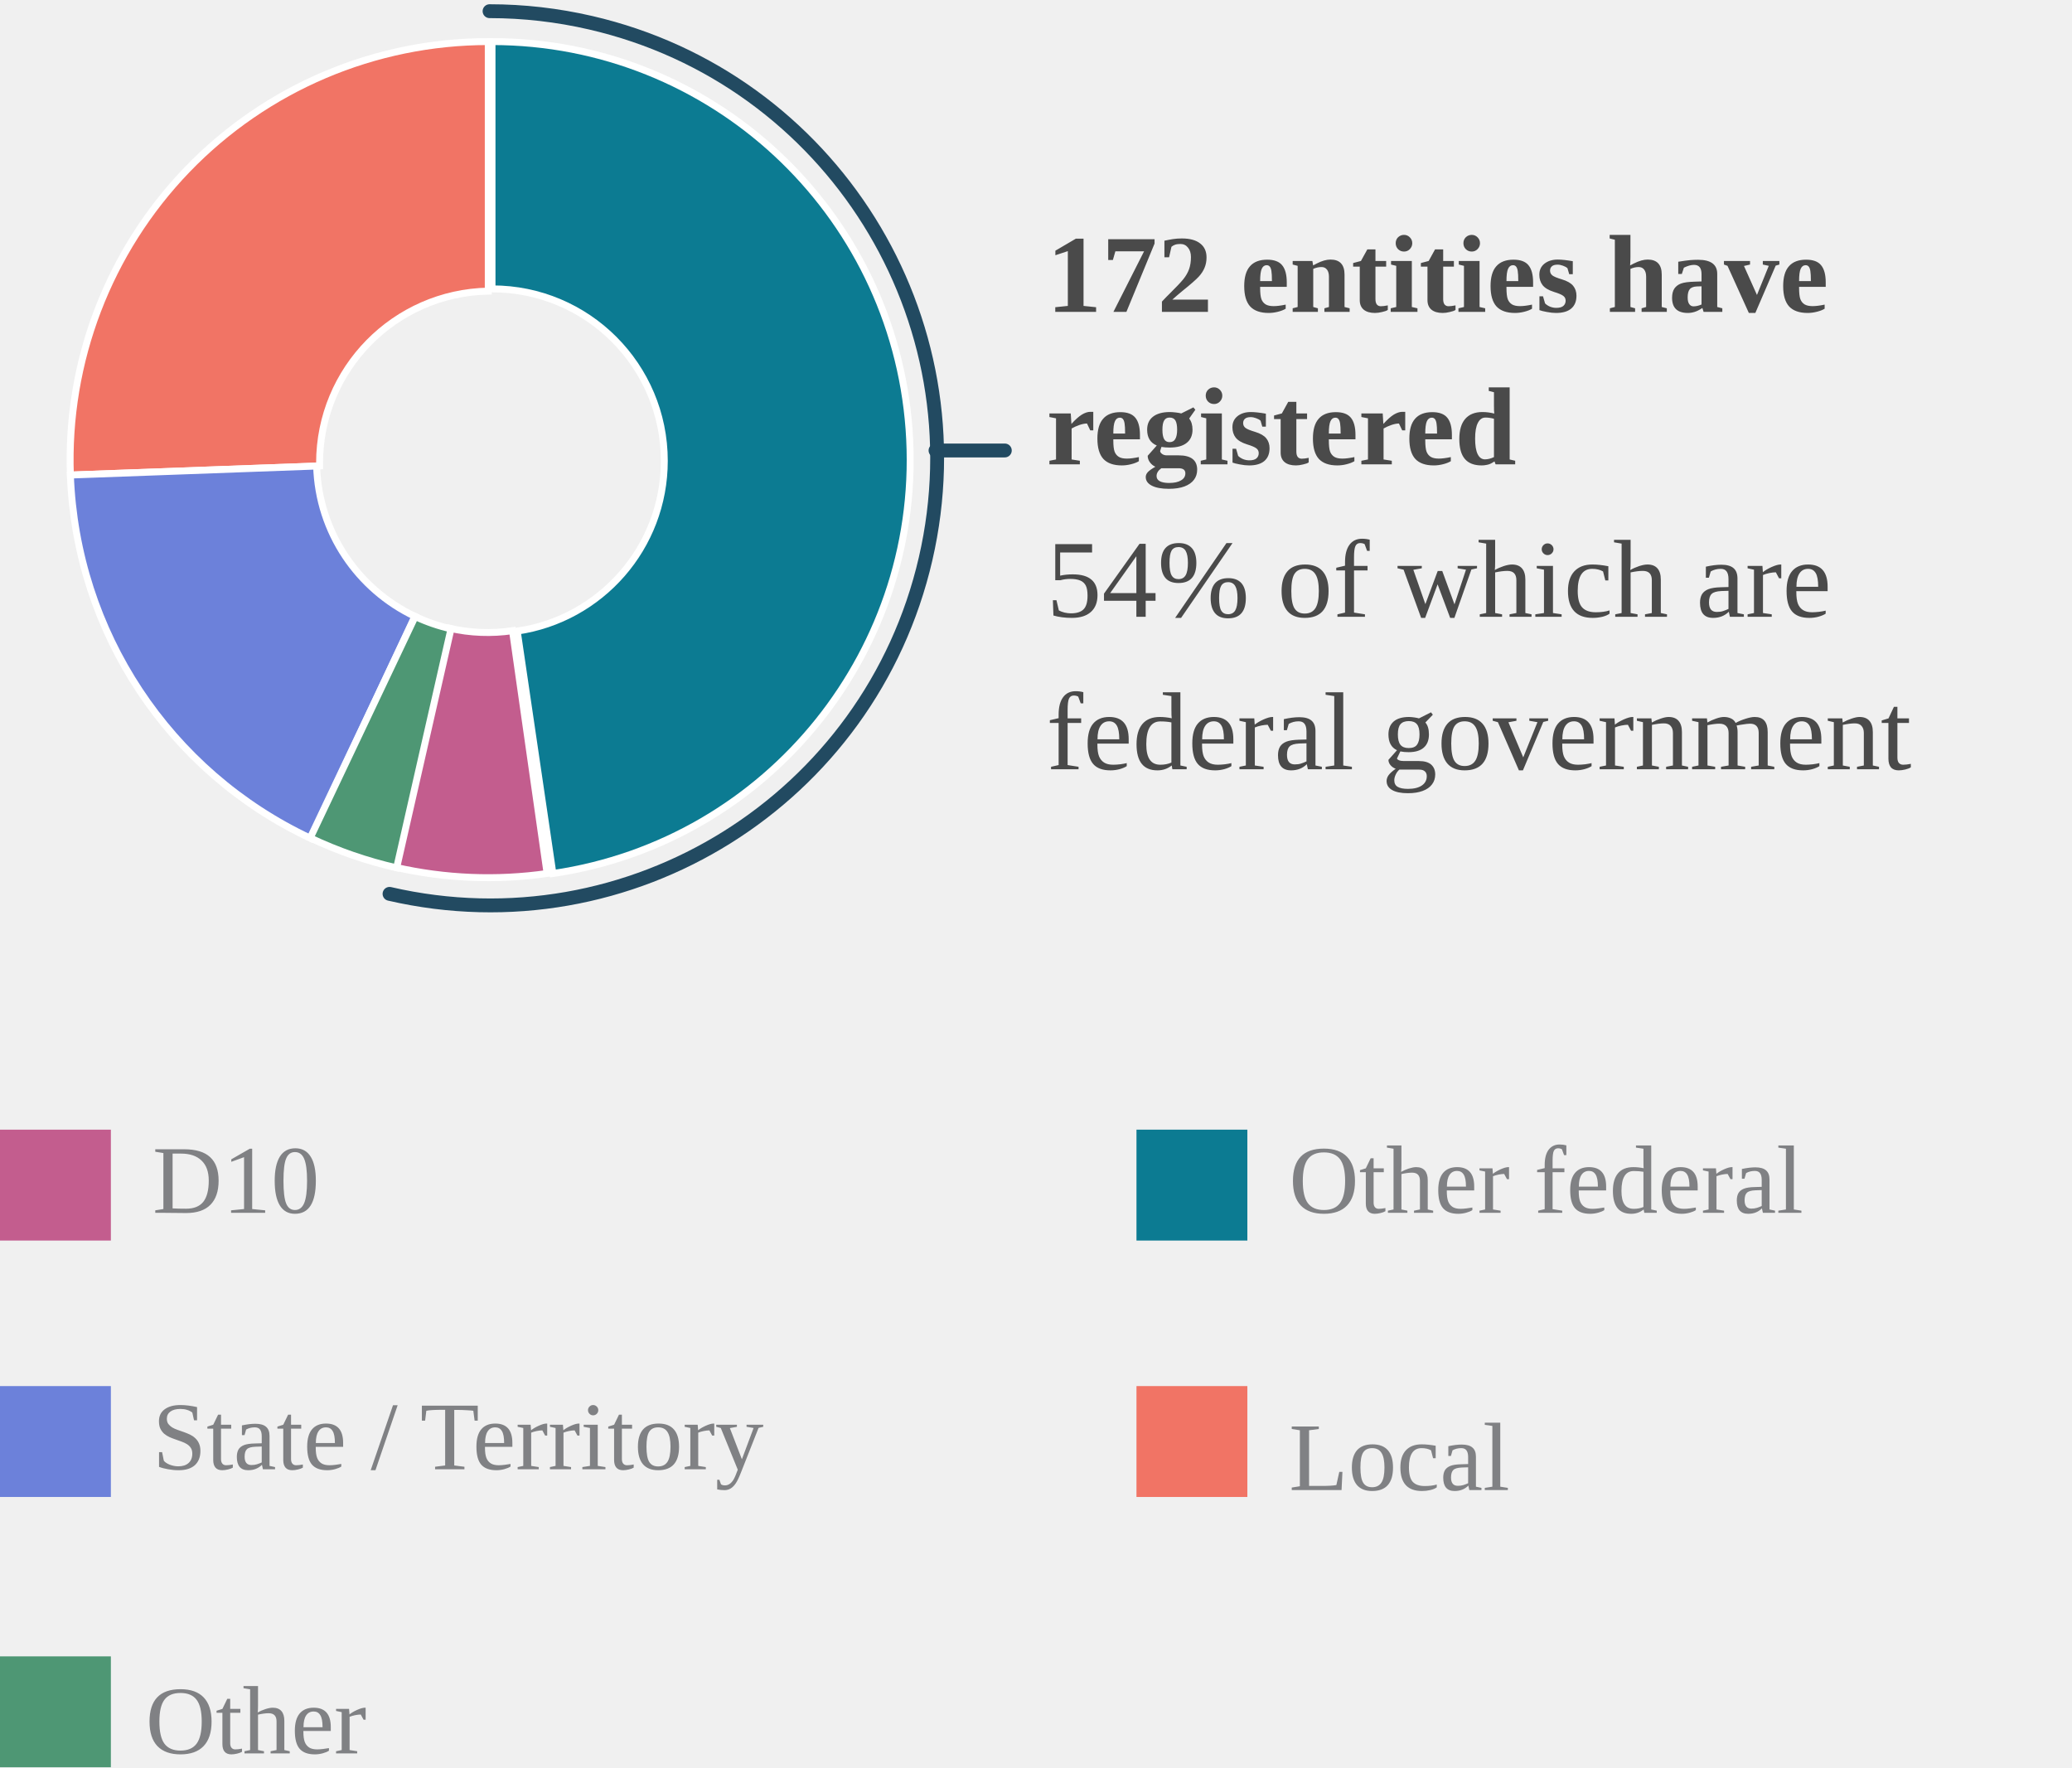
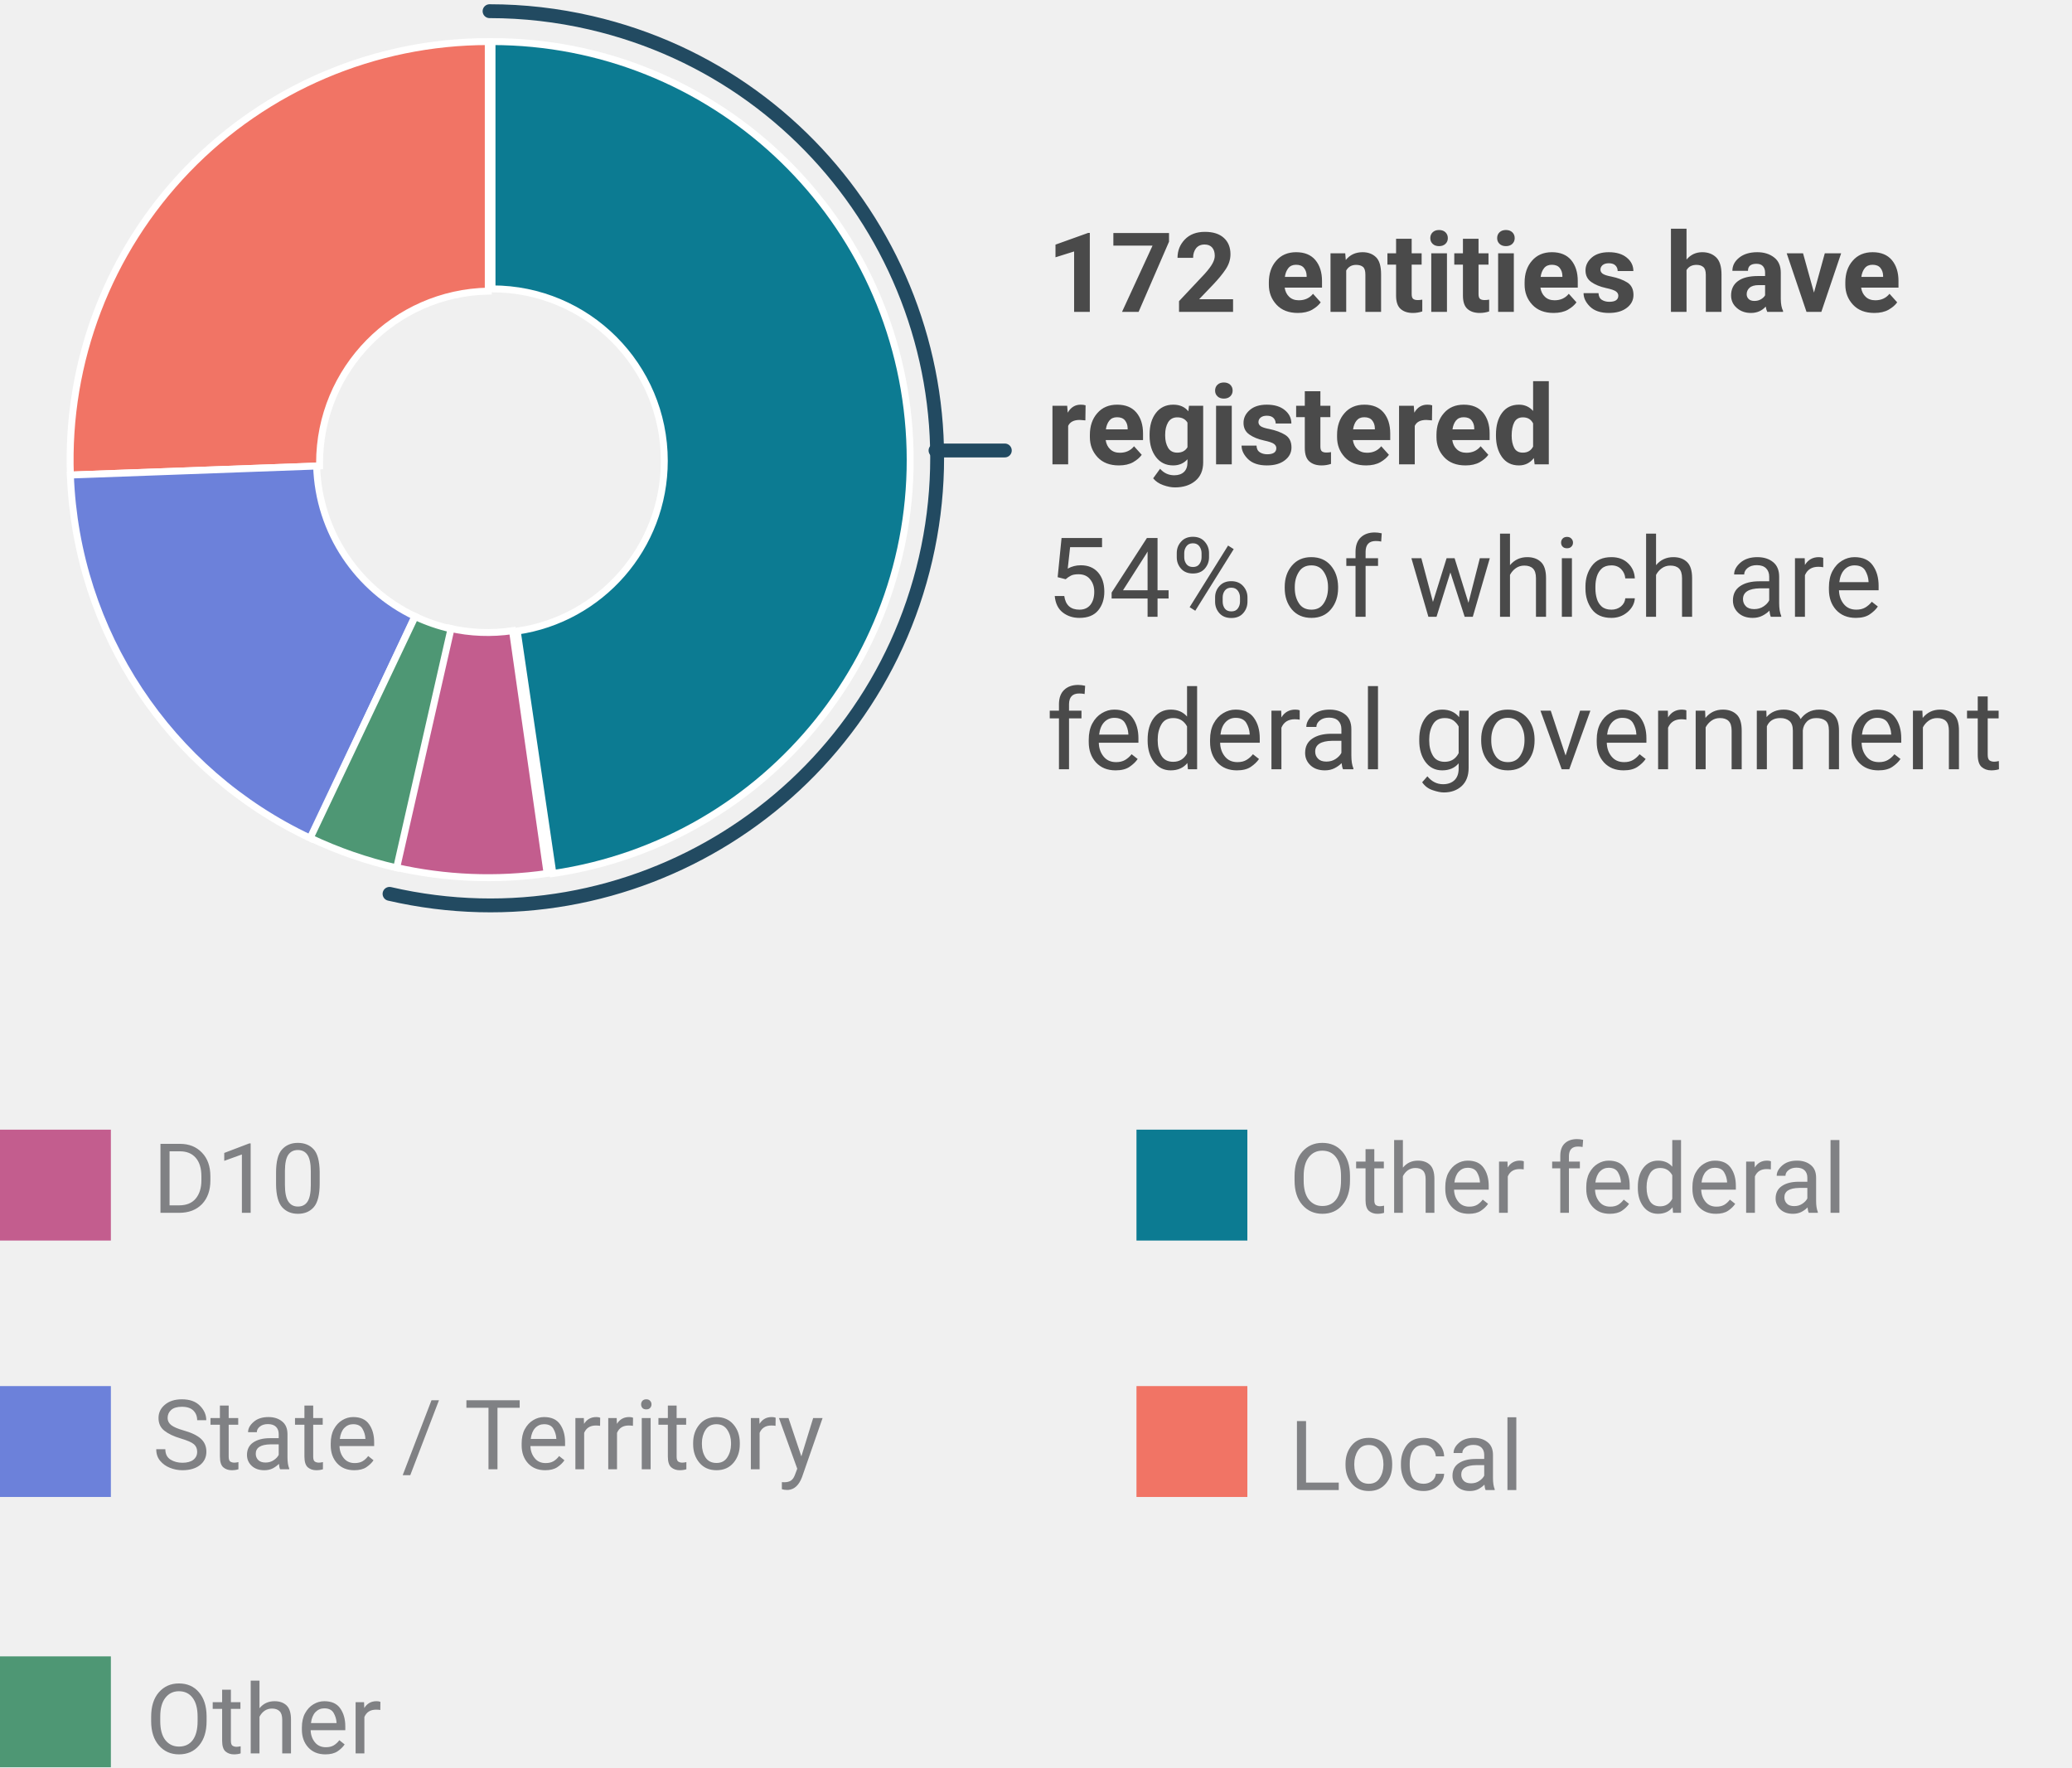
- <svg xmlns="http://www.w3.org/2000/svg" width="299" height="255" viewBox="0 0 299 255">
+ <svg xmlns="http://www.w3.org/2000/svg" font-family="-apple-system, BlinkMacSystemFont, &quot;Segoe UI&quot;, Roboto, Helvetica, Arial, sans-serif, &quot;Apple Color Emoji&quot;, &quot;Segoe UI Emoji&quot;, &quot;Segoe UI Symbol&quot;" width="299" height="255" viewBox="0 0 299 255">
  <g fill="none" fill-rule="evenodd">
    <text fill="#4A4A4A" font-size="16" font-weight="bold">
      <tspan x="151" y="45">172 entities have </tspan>
      <tspan x="151" y="67">registered</tspan>
      <tspan x="151" y="89" font-weight="normal">54% of which are </tspan>
      <tspan x="151" y="111" font-weight="normal">federal government</tspan>
    </text>
    <path stroke="#224A61" stroke-linecap="round" stroke-width="2" d="M135 65h10" />
    <path fill="#0C7B92" fill-rule="nonzero" stroke="#FFF" d="M71 41.68V6c31.617 0 57.873 24.405 60.181 55.938 2.308 31.532-20.115 59.5-51.395 64.104l-5.148-34.979c12.004-1.742 21.225-12.075 21.225-24.562 0-13.708-11.113-24.82-24.821-24.82H71z" />
    <path fill="#F17465" fill-rule="nonzero" stroke="#FFF" d="M46.12 67.232l-35.963 1.314A60.342 60.342 0 0 1 70.459 6v36.005c-13.487.255-24.342 11.268-24.342 24.816 0 .137 0 .274.003.41z" />
    <path fill="#6C81DA" fill-rule="nonzero" stroke="#FFF" d="M59.868 88.934l-15.022 32.044a60.342 60.342 0 0 1-34.689-52.433l35.534-1.299c.283 9.585 6 17.806 14.177 21.688z" />
    <path fill="#C35D8E" fill-rule="nonzero" stroke="#FFF" d="M64.89 90.656l-7.843 34.484a60.342 60.342 0 0 0 21.902.899l-4.996-35.036a24.671 24.671 0 0 1-9.063-.347z" />
    <path fill="#4E9774" fill-rule="nonzero" stroke="#FFF" d="M59.914 88.959l-15.15 31.944a60.342 60.342 0 0 0 12.473 4.318l7.844-34.484a25.172 25.172 0 0 1-5.167-1.778z" />
    <text fill="#808184" font-size="14">
      <tspan x="22" y="175">D10</tspan>
    </text>
    <text fill="#808184" font-size="14">
      <tspan x="22" y="212">State / Territory</tspan>
    </text>
    <text fill="#808184" font-size="14">
      <tspan x="186" y="175">Other federal</tspan>
    </text>
    <text fill="#808184" font-size="14">
      <tspan x="186" y="215">Local</tspan>
    </text>
    <path fill="#C35D8E" d="M0 163h16v16H0z" />
    <path fill="#6C81DA" d="M0 200h16v16H0z" />
    <path fill="#0C7B92" d="M164 163h16v16h-16z" />
    <path fill="#F17465" d="M164 200h16v16h-16z" />
    <text fill="#808184" font-size="14">
      <tspan x="21" y="253">Other</tspan>
    </text>
    <path fill="#4E9774" d="M0 239h16v16H0z" />
    <path stroke="#224A61" stroke-linecap="round" stroke-width="2" d="M56.212 128.975c34.71 8.013 69.343-13.628 77.356-48.338 8.013-34.71-13.628-69.343-48.337-77.356a64.698 64.698 0 0 0-14.585-1.667" />
  </g>
</svg>
